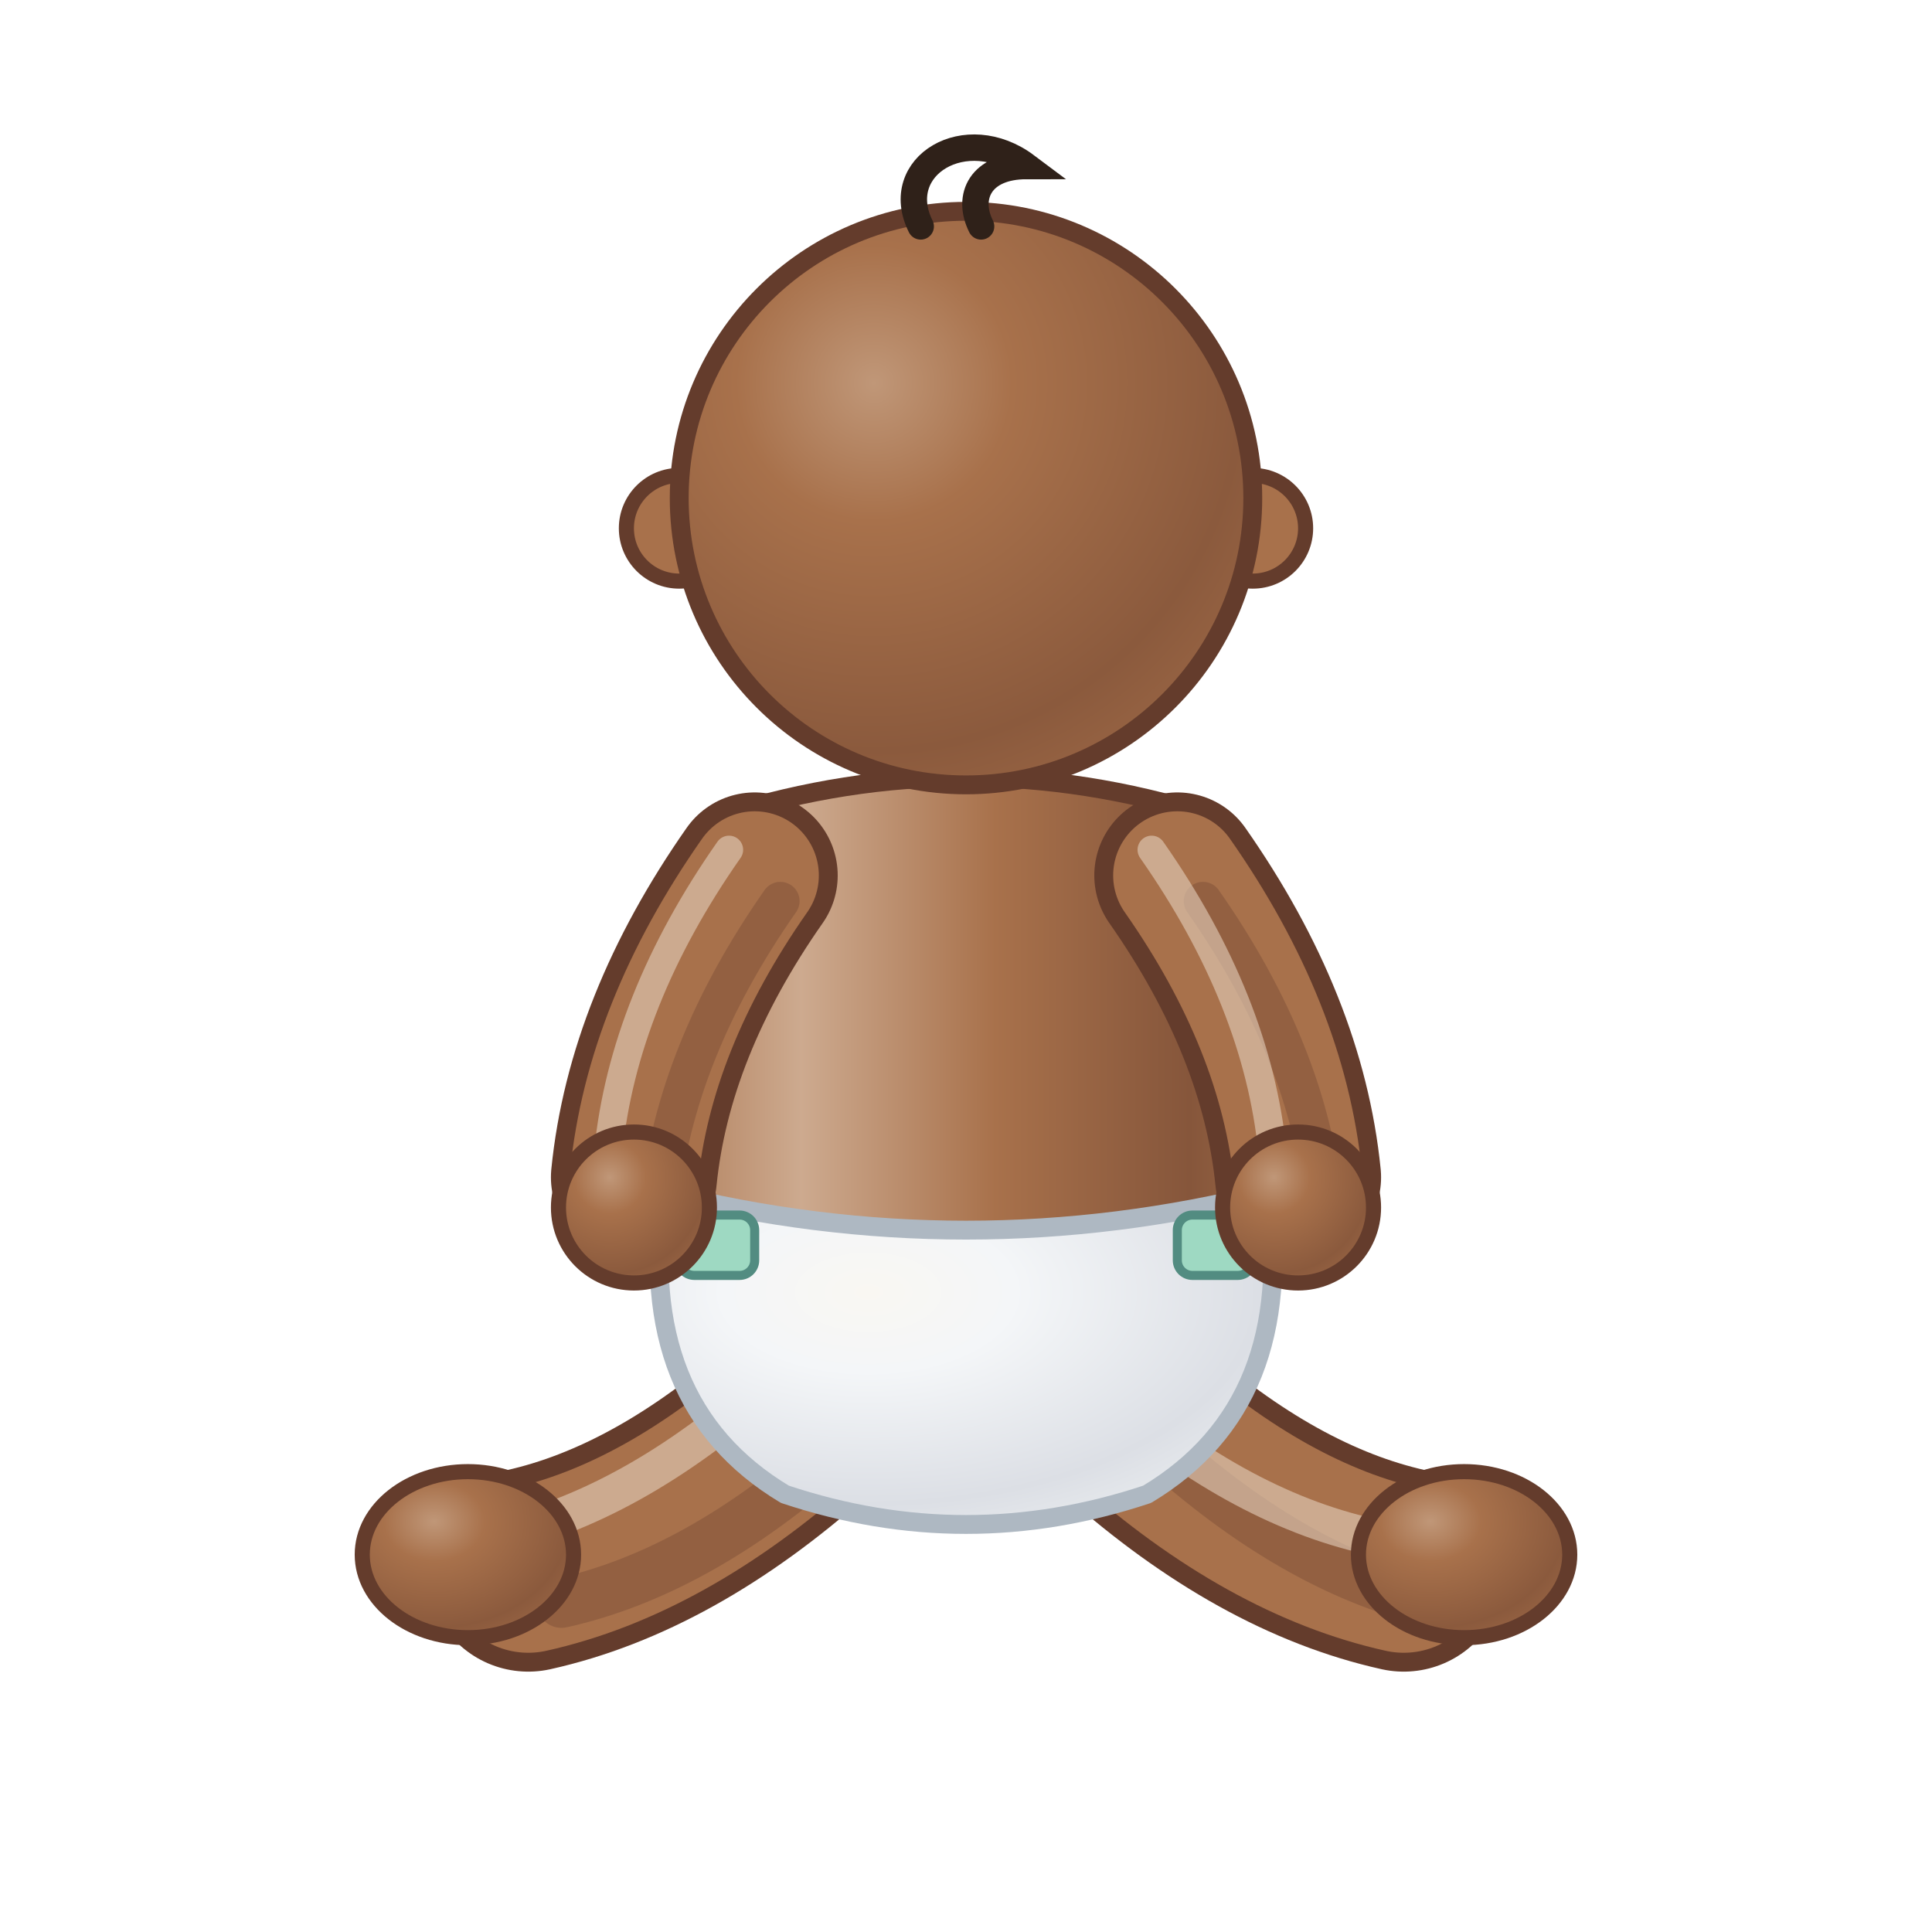
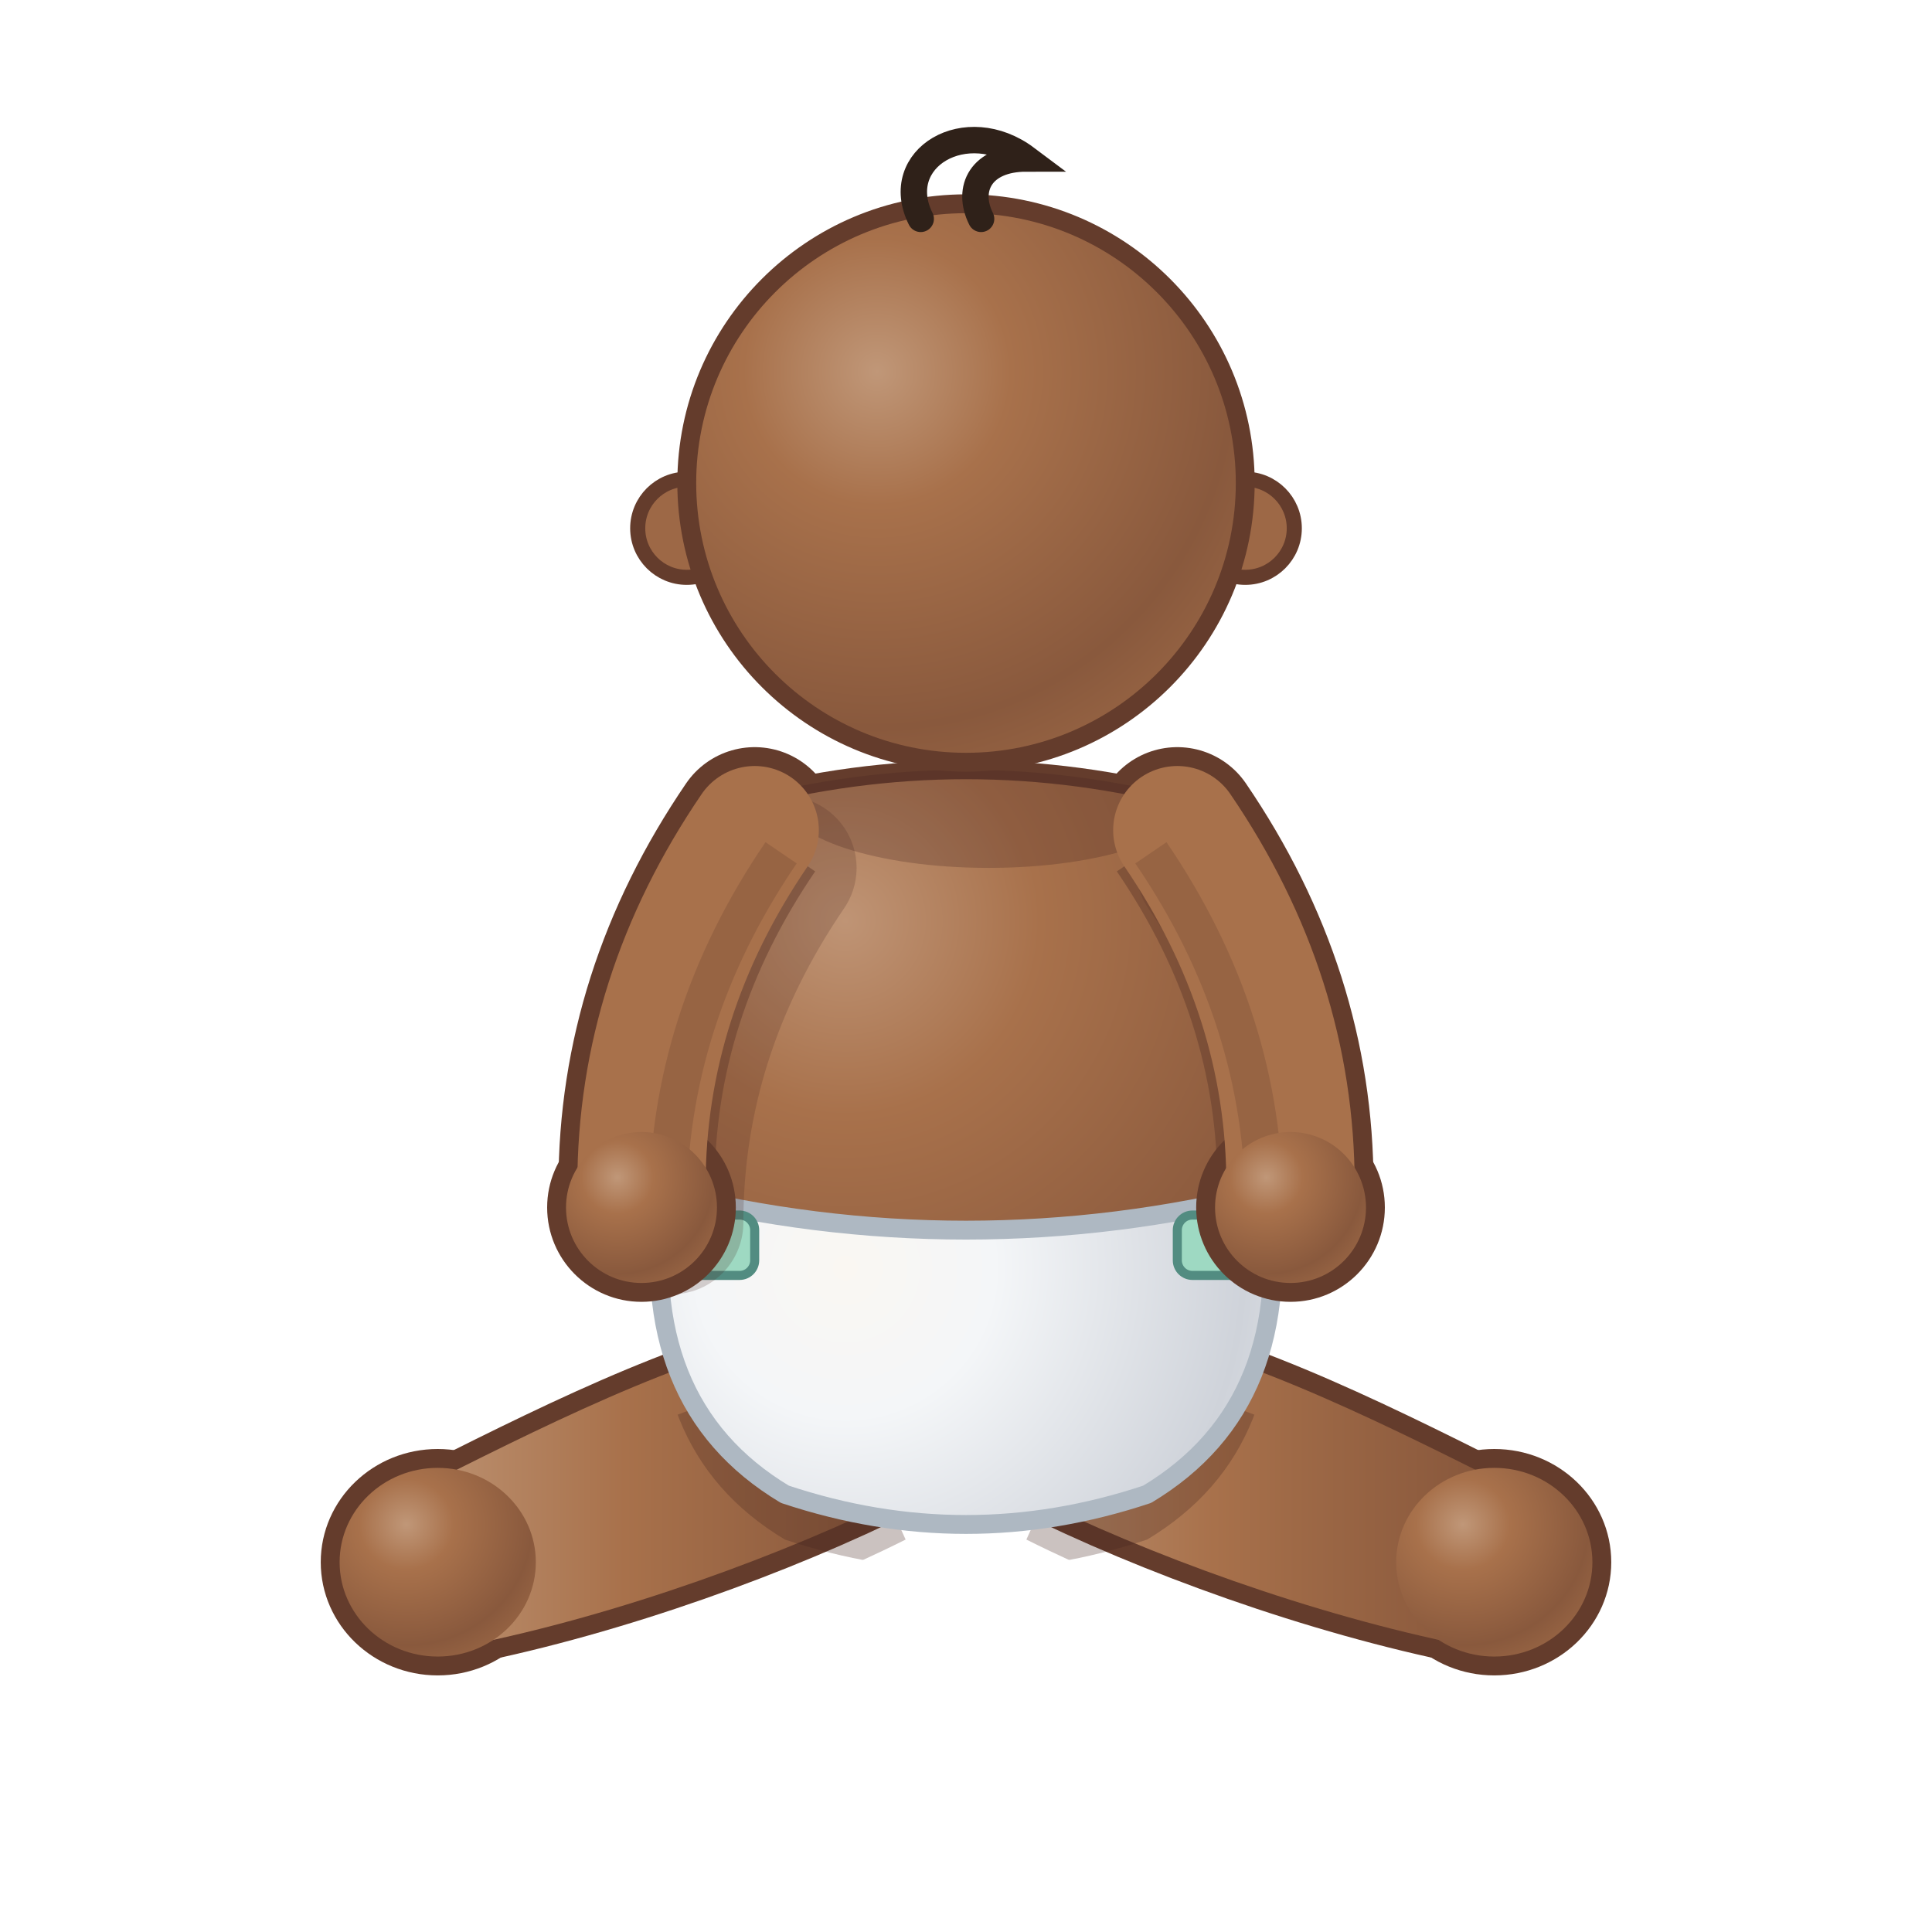
<svg xmlns="http://www.w3.org/2000/svg" viewBox="0 0 256 256" width="256" height="256" role="img" aria-labelledby="baby-brown-title">
  <defs>
    <radialGradient id="baby-brown-skin" cx="0.34" cy="0.3" r="0.8">
      <stop offset="0" stop-color="#c09778" />
      <stop offset="0.3" stop-color="#A8714B" />
-       <stop offset="0.8" stop-color="#8b5a3d" />
-       <stop offset="1" stop-color="#996544" />
+       <stop offset="0.8" stop-color="#89593d" />
+       <stop offset="1" stop-color="#986544" />
    </radialGradient>
-     <linearGradient id="baby-brown-torso" x1="0" y1="0" x2="1" y2="0">
-       <stop offset="0" stop-color="#b2815e" />
-       <stop offset="0.22" stop-color="#cdaa8f" />
-       <stop offset="0.55" stop-color="#A8714B" />
-       <stop offset="0.88" stop-color="#86563b" />
+     <linearGradient id="baby-brown-limb" x1="0" y1="0" x2="1" y2="0">
+       <stop offset="0" stop-color="#bb8f6e" />
+       <stop offset="0.4" stop-color="#A8714B" />
+       <stop offset="1" stop-color="#86563b" />
+     </linearGradient>
+     <radialGradient id="baby-brown-torso" gradientUnits="userSpaceOnUse" cx="112" cy="122" r="86">
+       <stop offset="0" stop-color="#bf9475" />
+       <stop offset="0.3" stop-color="#A8714B" />
+       <stop offset="0.8" stop-color="#86563b" />
      <stop offset="1" stop-color="#976443" />
-     </linearGradient>
-     <radialGradient id="baby-brown-nappy" cx="0.34" cy="0.3" r="0.8">
-       <stop offset="0" stop-color="#f9f7f2" />
+     </radialGradient>
+     <radialGradient id="baby-brown-nappy" gradientUnits="userSpaceOnUse" cx="112" cy="168" r="66">
+       <stop offset="0" stop-color="#faf7f2" />
      <stop offset="0.3" stop-color="#F4F6F8" />
-       <stop offset="0.8" stop-color="#dcdfe5" />
-       <stop offset="1" stop-color="#e8ebee" />
+       <stop offset="0.8" stop-color="#cfd3da" />
+       <stop offset="1" stop-color="#e2e5e9" />
    </radialGradient>
+     <radialGradient id="baby-brown-gloss">
+       <stop offset="0" stop-color="#fff" stop-opacity="0.4" />
+       <stop offset="1" stop-color="#fff" stop-opacity="0" />
+     </radialGradient>
+     <clipPath id="baby-brown-on-legs">
+       <path d="M110 176C94 178 74 188 58 196L62 218C82 214 104 206 120 198ZM146 176C162 178 182 188 198 196L194 218C174 214 152 206 136 198Z" />
+     </clipPath>
+     <clipPath id="baby-brown-on-torso">
+       <path d="M98 106Q128 98 158 106C170 126 172 152 166 172L90 172C84 152 86 126 98 106Z" />
+     </clipPath>
+     <clipPath id="baby-brown-on-front">
+       <path d="M98 106Q128 98 158 106C170 126 172 152 166 172L90 172C84 152 86 126 98 106ZM88 158Q128 168 168 158Q172 186 152 198Q128 206 104 198Q84 186 88 158Z" />
+     </clipPath>
  </defs>
-   <path d="M106 188Q88 204 70 208" fill="none" stroke-linecap="round" stroke-linejoin="round" stroke="#643c2c" stroke-width="27" />
-   <path d="M106 188Q88 204 70 208" fill="none" stroke-linecap="round" stroke-linejoin="round" stroke="#A8714B" stroke-width="22" />
-   <path d="M106 188Q88 204 70 208" fill="none" stroke-linecap="round" stroke-linejoin="round" stroke="#7e5038" stroke-width="6.6" opacity="0.5" transform="translate(4.4 4.4)" />
-   <path d="M106 188Q88 204 70 208" fill="none" stroke-linecap="round" stroke-linejoin="round" stroke="#e5d0bc" stroke-width="4.84" opacity="0.6" transform="translate(-4.4 -4.4)" />
-   <path d="M150 188Q168 204 186 208" fill="none" stroke-linecap="round" stroke-linejoin="round" stroke="#643c2c" stroke-width="27" />
-   <path d="M150 188Q168 204 186 208" fill="none" stroke-linecap="round" stroke-linejoin="round" stroke="#A8714B" stroke-width="22" />
-   <path d="M150 188Q168 204 186 208" fill="none" stroke-linecap="round" stroke-linejoin="round" stroke="#7e5038" stroke-width="6.6" opacity="0.5" transform="translate(4.4 4.4)" />
-   <path d="M150 188Q168 204 186 208" fill="none" stroke-linecap="round" stroke-linejoin="round" stroke="#e5d0bc" stroke-width="4.84" opacity="0.6" transform="translate(-4.4 -4.4)" />
-   <ellipse cx="62" cy="206" rx="14" ry="11" fill="url(#baby-brown-skin)" stroke="#643c2c" stroke-width="2" />
-   <ellipse cx="194" cy="206" rx="14" ry="11" fill="url(#baby-brown-skin)" stroke="#643c2c" stroke-width="2" />
-   <path d="M96 108Q128 98 160 108Q172 142 164 170L92 170Q84 142 96 108Z" fill="url(#baby-brown-torso)" stroke="#643c2c" stroke-width="2.5" stroke-linejoin="round" />
+   <path d="M110 176C94 178 74 188 58 196L62 218C82 214 104 206 120 198Z" fill="#643c2c" stroke="#643c2c" stroke-width="5" stroke-linejoin="round" stroke-linecap="round" />
+   <ellipse cx="58" cy="207" rx="13" ry="12.5" fill="#643c2c" stroke="#643c2c" stroke-width="5" stroke-linejoin="round" stroke-linecap="round" />
+   <path d="M110 176C94 178 74 188 58 196L62 218C82 214 104 206 120 198Z" fill="url(#baby-brown-limb)" />
+   <ellipse cx="58" cy="207" rx="13" ry="12.5" fill="url(#baby-brown-skin)" />
+   <path d="M146 176C162 178 182 188 198 196L194 218C174 214 152 206 136 198Z" fill="#643c2c" stroke="#643c2c" stroke-width="5" stroke-linejoin="round" stroke-linecap="round" />
+   <ellipse cx="198" cy="207" rx="13" ry="12.5" fill="#643c2c" stroke="#643c2c" stroke-width="5" stroke-linejoin="round" stroke-linecap="round" />
+   <path d="M146 176C162 178 182 188 198 196L194 218C174 214 152 206 136 198Z" fill="url(#baby-brown-limb)" />
+   <ellipse cx="198" cy="207" rx="13" ry="12.5" fill="url(#baby-brown-skin)" />
+   <path d="M88 158Q128 168 168 158Q172 186 152 198Q128 206 104 198Q84 186 88 158Z" transform="translate(0 6)" fill="#45231e" opacity="0.28" clip-path="url(#baby-brown-on-legs)" />
+   <path d="M100 110Q85 132 85 157" fill="none" stroke-width="22" stroke-linecap="round" stroke="#643c2c" />
+   <path d="M156 110Q171 132 171 157" fill="none" stroke-width="22" stroke-linecap="round" stroke="#643c2c" />
+   <path d="M98 106Q128 98 158 106C170 126 172 152 166 172L90 172C84 152 86 126 98 106Z" fill="url(#baby-brown-torso)" stroke="#643c2c" stroke-width="2.5" stroke-linejoin="round" />
+   <ellipse cx="131" cy="106" rx="27" ry="9" fill="#45231e" opacity="0.26" clip-path="url(#baby-brown-on-torso)" />
  <path d="M88 158Q128 168 168 158Q172 186 152 198Q128 206 104 198Q84 186 88 158Z" fill="url(#baby-brown-nappy)" stroke="#AEB8C2" stroke-width="2.5" stroke-linejoin="round" />
  <rect x="90" y="161" width="10" height="8" rx="2" fill="#9ED9C2" stroke="#528c81" stroke-width="1.2" />
  <rect x="156" y="161" width="10" height="8" rx="2" fill="#9ED9C2" stroke="#528c81" stroke-width="1.2" />
-   <path d="M100 116Q86 136 84 156" fill="none" stroke-linecap="round" stroke-linejoin="round" stroke="#643c2c" stroke-width="22" />
-   <path d="M100 116Q86 136 84 156" fill="none" stroke-linecap="round" stroke-linejoin="round" stroke="#A8714B" stroke-width="17" />
-   <path d="M100 116Q86 136 84 156" fill="none" stroke-linecap="round" stroke-linejoin="round" stroke="#7e5038" stroke-width="5.1" opacity="0.5" transform="translate(3.4 3.4)" />
-   <path d="M100 116Q86 136 84 156" fill="none" stroke-linecap="round" stroke-linejoin="round" stroke="#e5d0bc" stroke-width="3.74" opacity="0.6" transform="translate(-3.4 -3.4)" />
-   <path d="M156 116Q170 136 172 156" fill="none" stroke-linecap="round" stroke-linejoin="round" stroke="#643c2c" stroke-width="22" />
-   <path d="M156 116Q170 136 172 156" fill="none" stroke-linecap="round" stroke-linejoin="round" stroke="#A8714B" stroke-width="17" />
-   <path d="M156 116Q170 136 172 156" fill="none" stroke-linecap="round" stroke-linejoin="round" stroke="#7e5038" stroke-width="5.1" opacity="0.5" transform="translate(3.4 3.4)" />
-   <path d="M156 116Q170 136 172 156" fill="none" stroke-linecap="round" stroke-linejoin="round" stroke="#e5d0bc" stroke-width="3.74" opacity="0.6" transform="translate(-3.4 -3.4)" />
-   <circle cx="84" cy="160" r="10" fill="url(#baby-brown-skin)" stroke="#643c2c" stroke-width="2" />
-   <circle cx="172" cy="160" r="10" fill="url(#baby-brown-skin)" stroke="#643c2c" stroke-width="2" />
-   <circle cx="90" cy="70" r="7" fill="#A8714B" stroke="#643c2c" stroke-width="2" />
-   <circle cx="166" cy="70" r="7" fill="#A8714B" stroke="#643c2c" stroke-width="2" />
-   <circle cx="128" cy="66" r="38" fill="url(#baby-brown-skin)" stroke="#643c2c" stroke-width="2.5" />
-   <path d="M122 30C118 22 128 16 136 22C130 22 128 26 130 30" fill="none" stroke="#2F2119" stroke-width="3.5" stroke-linecap="round" />
+   <g clip-path="url(#baby-brown-on-front)">
+     <path d="M100 110Q85 132 85 157" transform="translate(4 5)" fill="none" stroke="#45231e" stroke-width="19" stroke-linecap="round" opacity="0.2" />
+     <path d="M156 110Q171 132 171 157" transform="translate(4 5)" fill="none" stroke="#45231e" stroke-width="19" stroke-linecap="round" opacity="0.2" />
+   </g>
+   <g clip-path="url(#baby-brown-on-torso)">
+     <path d="M100 110Q85 132 85 157" fill="none" stroke-width="19.4" stroke-linecap="butt" stroke="#643c2c" opacity="0.5" />
+     <path d="M156 110Q171 132 171 157" fill="none" stroke-width="19.4" stroke-linecap="butt" stroke="#643c2c" opacity="0.5" />
+   </g>
+   <circle cx="85" cy="160" r="12.5" fill="#643c2c" />
+   <path d="M100 110Q85 132 85 157" fill="none" stroke-width="17" stroke-linecap="round" stroke="#A8714B" />
+   <path d="M100 110Q85 132 85 157" fill="none" stroke-width="5" stroke-linecap="butt" stroke="#7e5038" opacity="0.4" transform="translate(3.5 3)" />
+   <circle cx="85" cy="160" r="10" fill="url(#baby-brown-skin)" />
+   <circle cx="171" cy="160" r="12.5" fill="#643c2c" />
+   <path d="M156 110Q171 132 171 157" fill="none" stroke-width="17" stroke-linecap="round" stroke="#A8714B" />
+   <path d="M156 110Q171 132 171 157" fill="none" stroke-width="5" stroke-linecap="butt" stroke="#7e5038" opacity="0.4" transform="translate(-3.5 3)" />
+   <circle cx="171" cy="160" r="10" fill="url(#baby-brown-skin)" />
+   <circle cx="91" cy="70" r="6.5" fill="#9d6846" stroke="#643c2c" stroke-width="2" />
+   <circle cx="165" cy="70" r="6.5" fill="#9d6846" stroke="#643c2c" stroke-width="2" />
+   <circle cx="128" cy="64" r="37" fill="url(#baby-brown-skin)" stroke="#643c2c" stroke-width="2.5" />
+   <path d="M122 29C118 21 128 15 136 21C130 21 128 25 130 29" fill="none" stroke="#2F2119" stroke-width="3.5" stroke-linecap="round" />
</svg>
